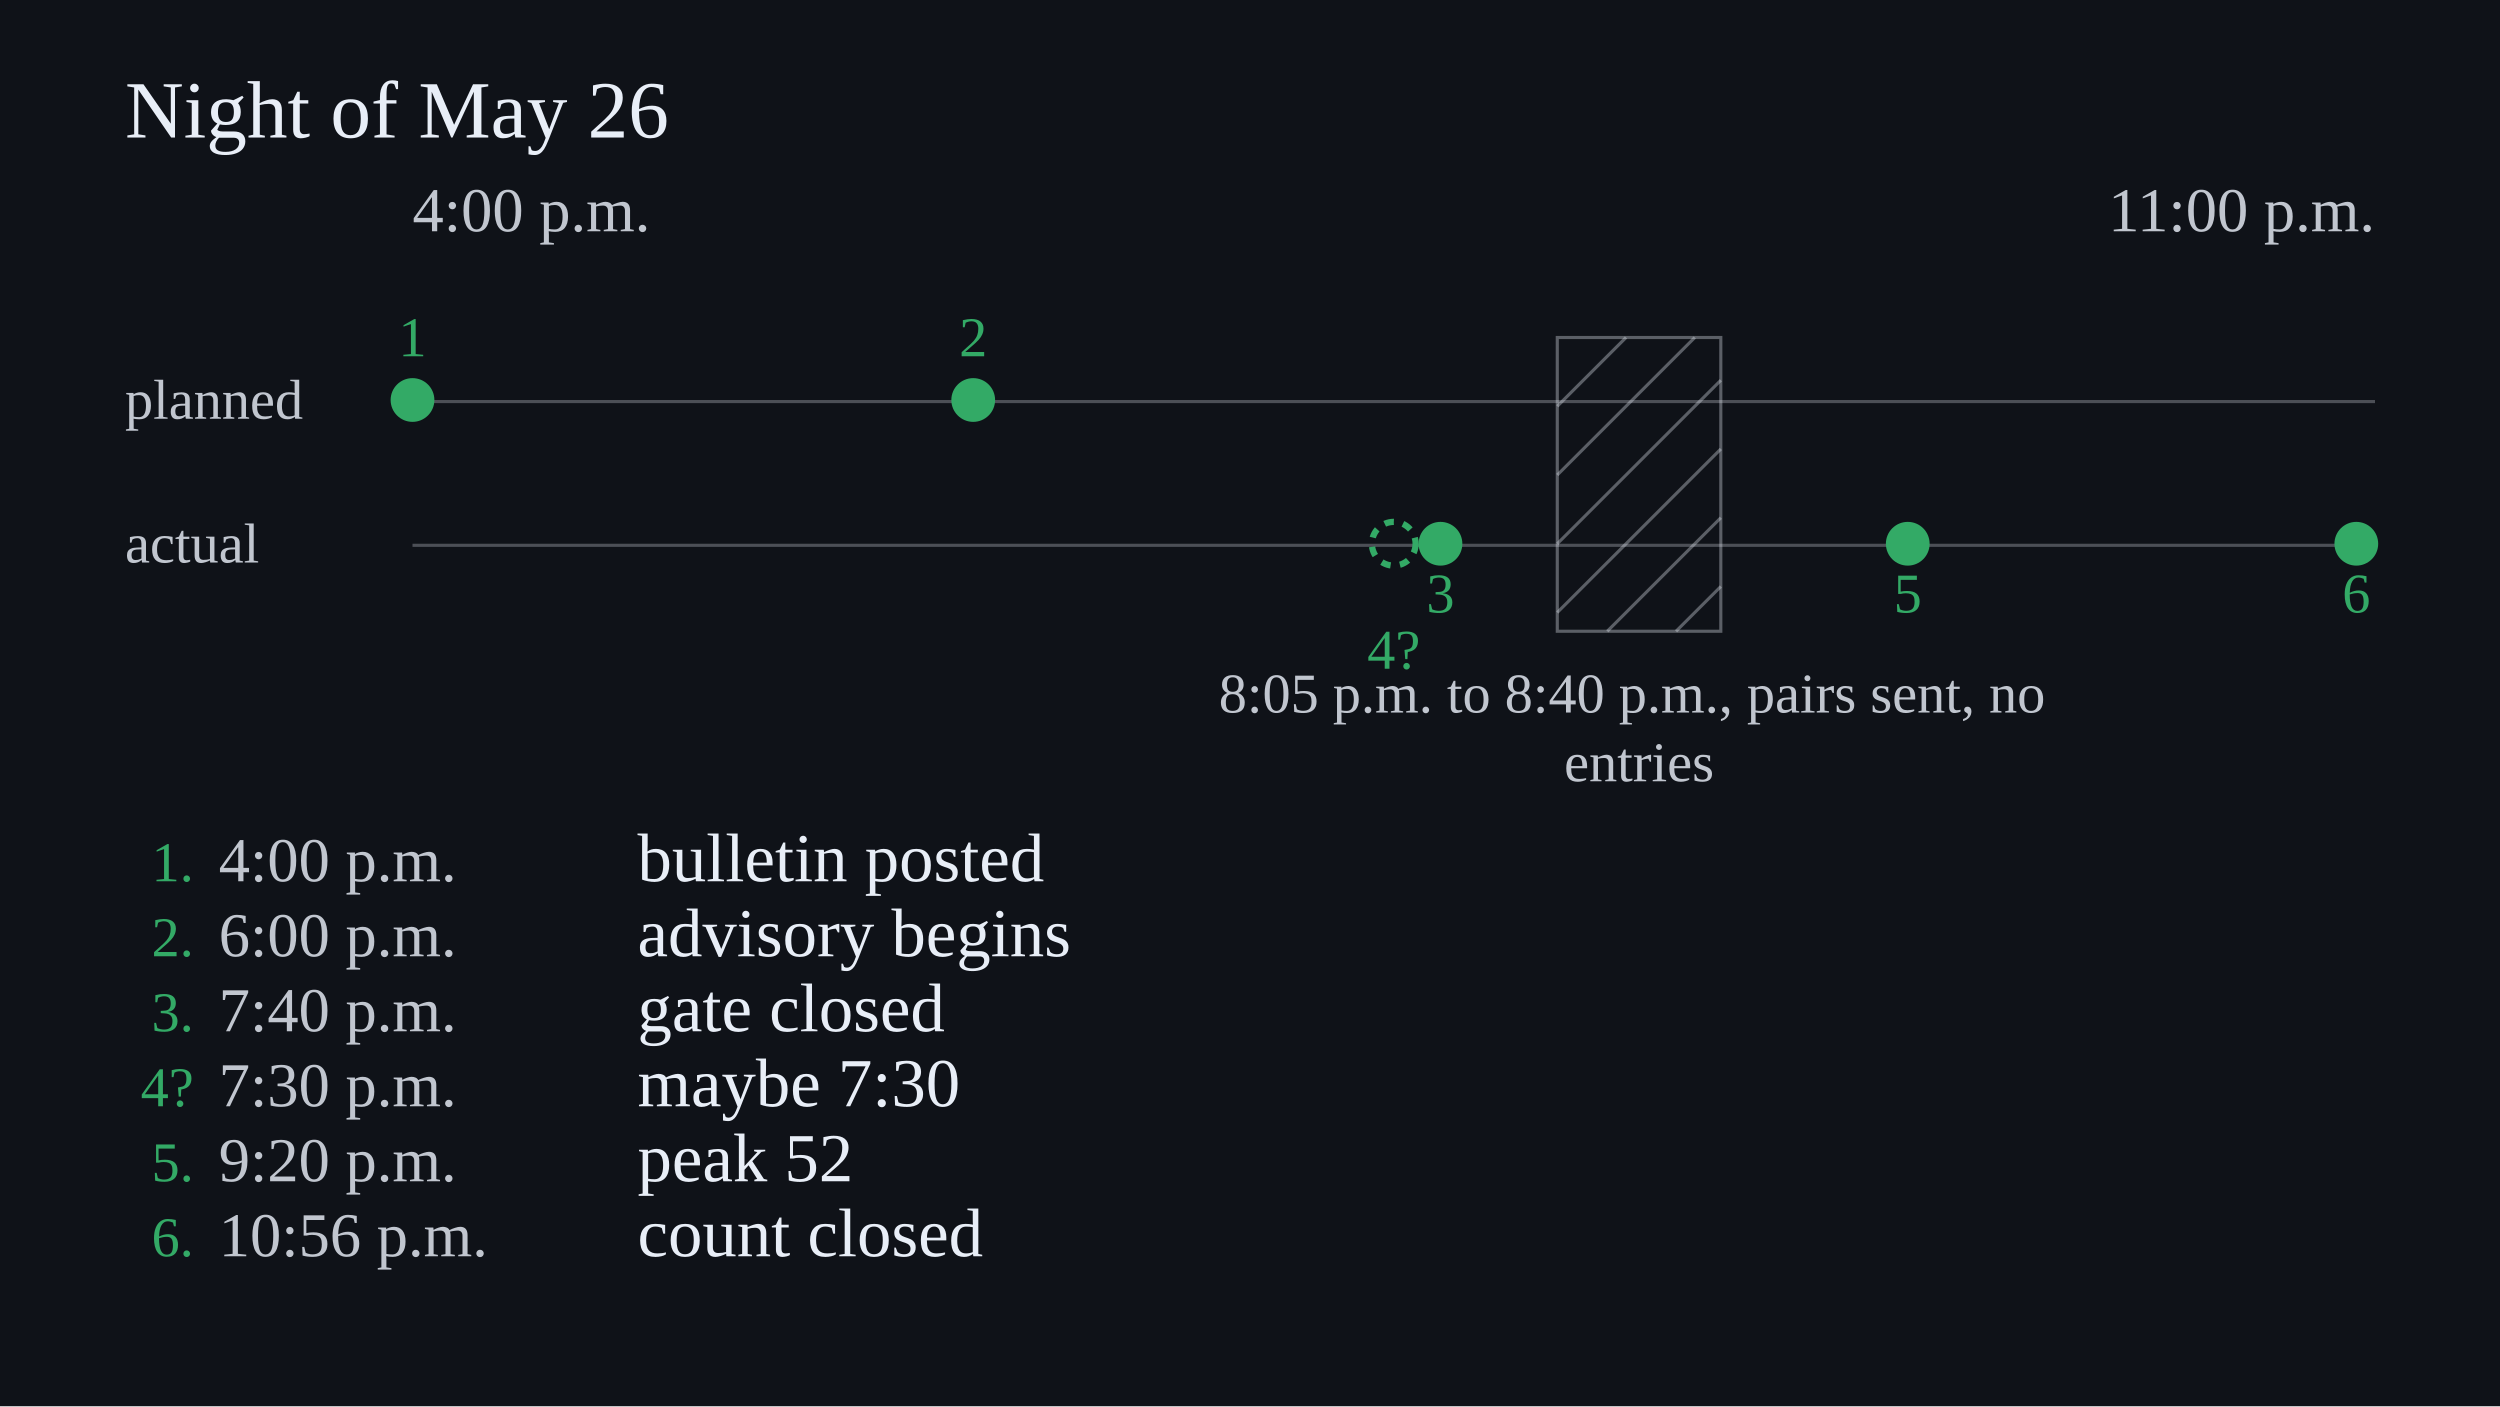
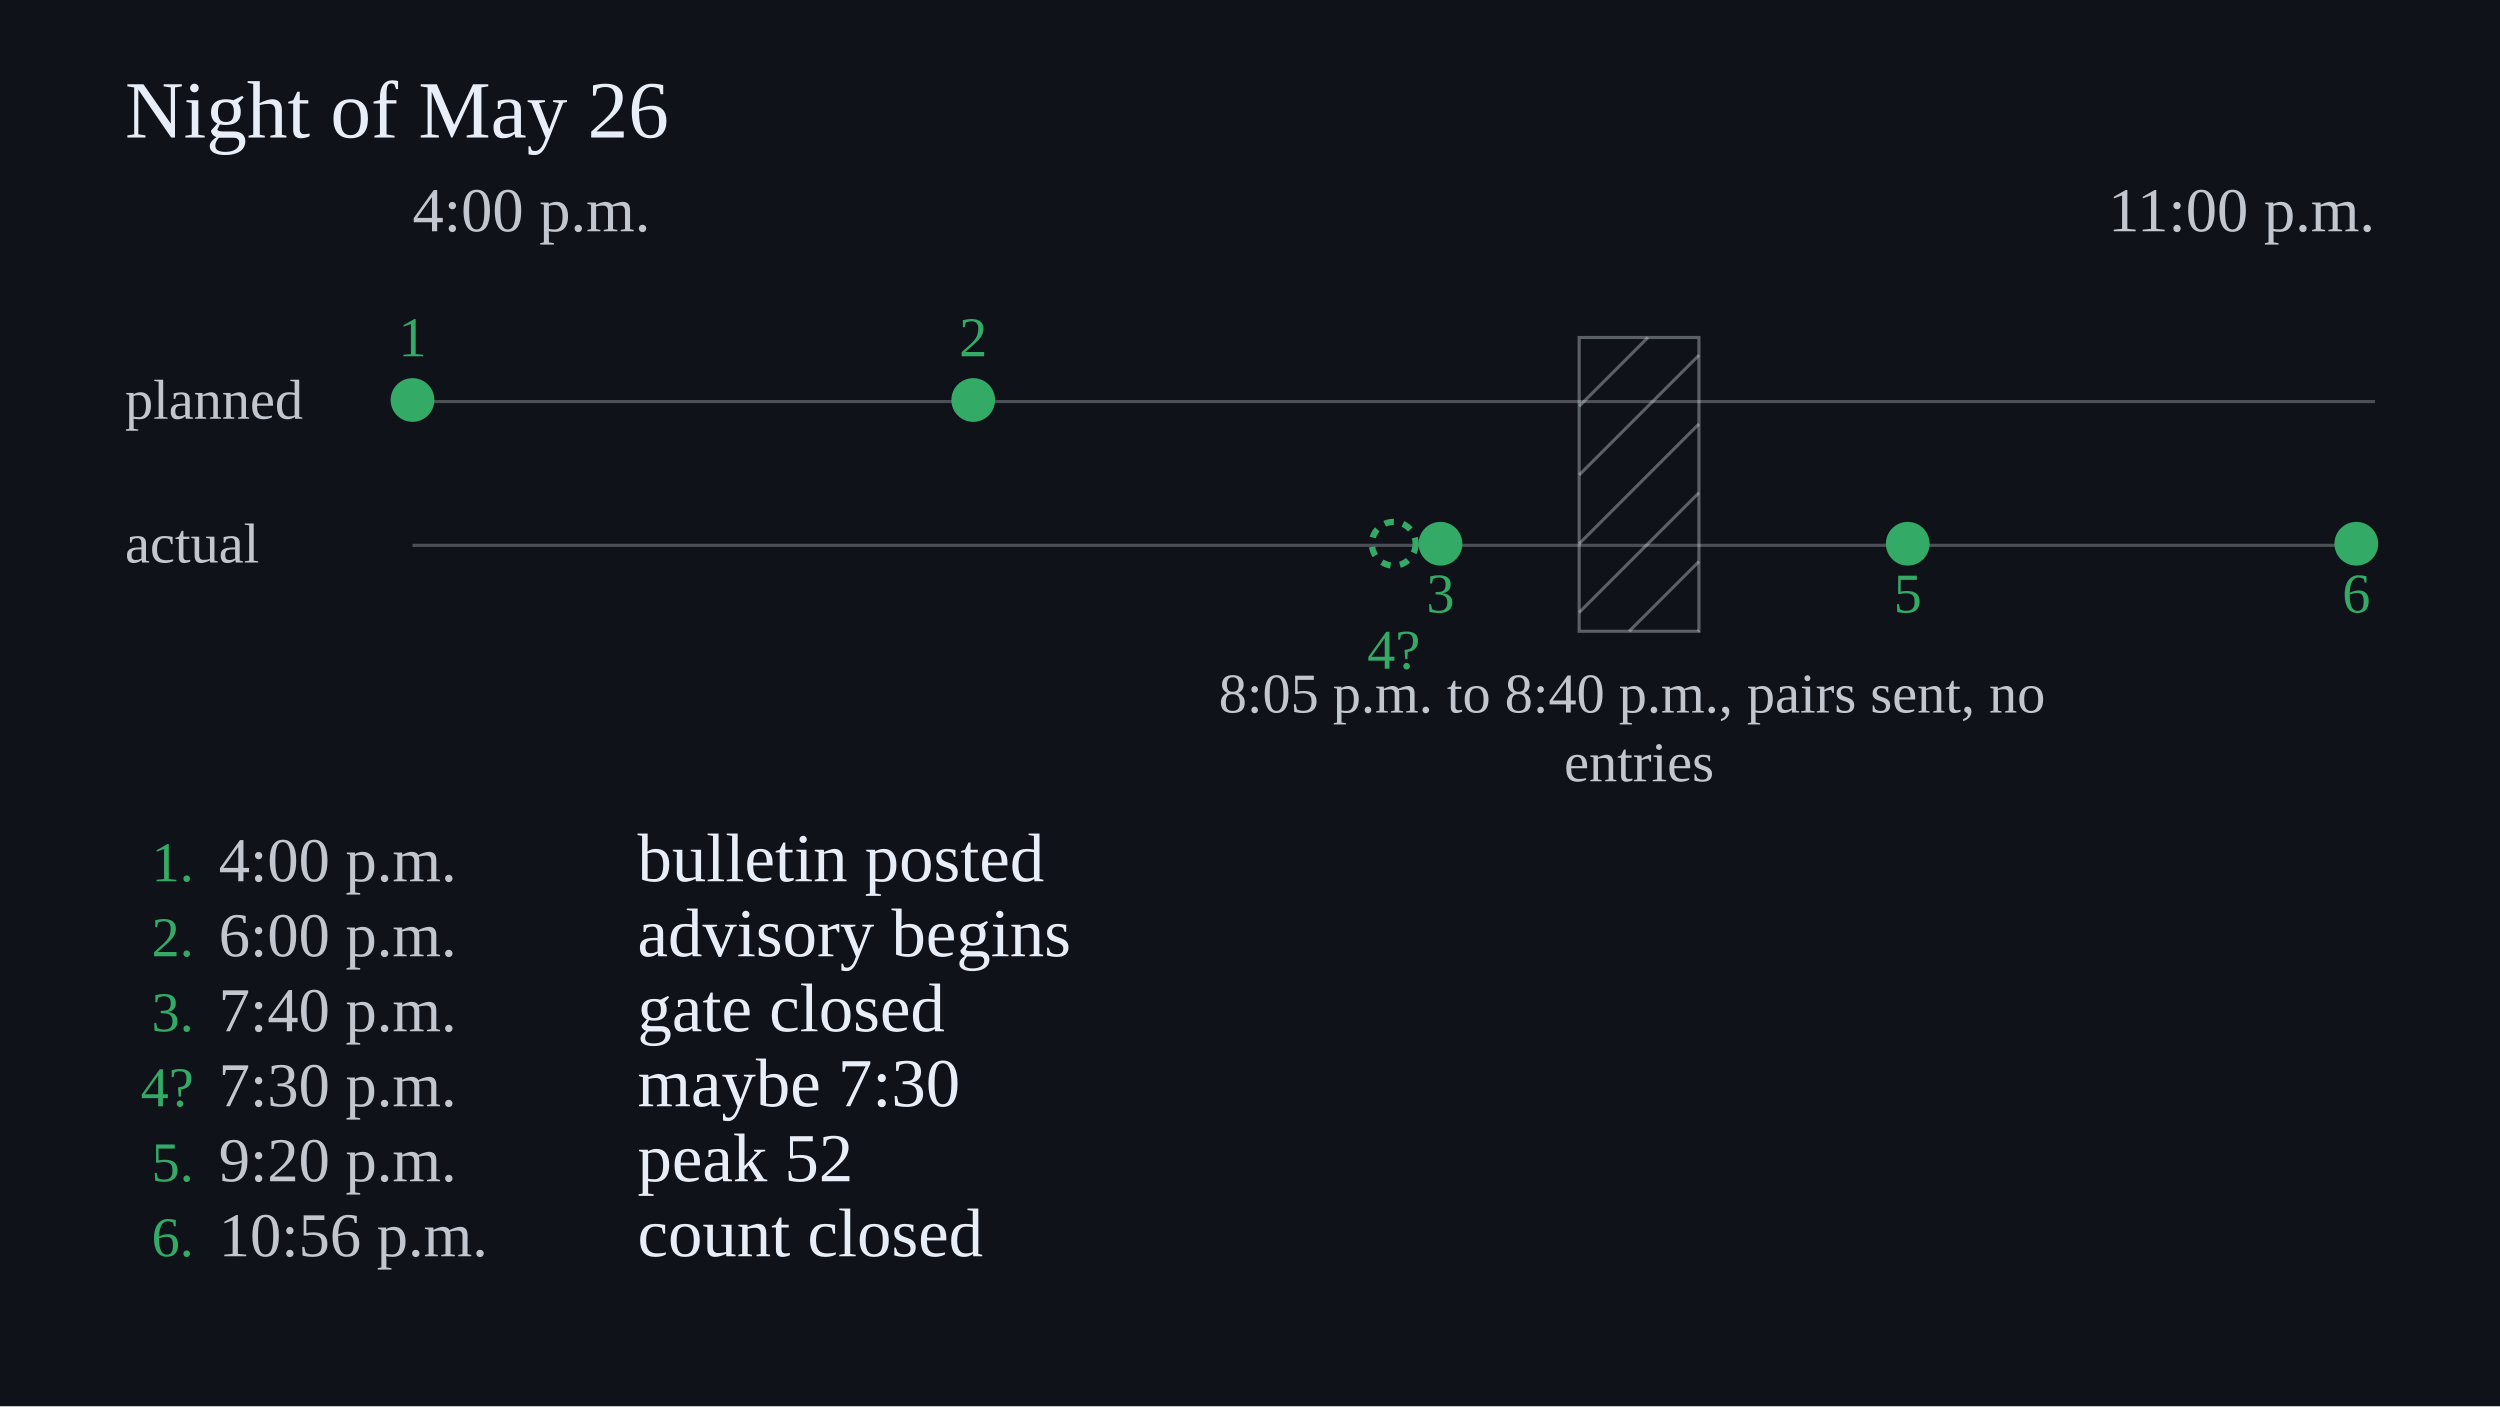
<svg xmlns="http://www.w3.org/2000/svg" width="800" height="450" viewBox="0 0 800 450" role="img">
  <rect x="0" y="0" width="800" height="450" fill="#0f1218" />
  <text x="40" y="44" font-size="26" fill="#e8eef7">Night of May 26</text>
  <text x="132" y="74" font-size="20" fill="#e8eef7" fill-opacity="0.82">4:00 p.m.</text>
  <text x="760" y="74" font-size="20" fill="#e8eef7" text-anchor="end" fill-opacity="0.82">11:00 p.m.</text>
-   <rect x="498.33" y="108" width="52.33" height="94" fill="none" stroke="rgba(232,238,247,0.35)" stroke-width="1" data-gap="pairs sent, no entries" />
-   <line x1="520.33" y1="108" x2="498.33" y2="130" stroke="rgba(232,238,247,0.35)" stroke-width="1" />
-   <line x1="542.33" y1="108" x2="498.33" y2="152" stroke="rgba(232,238,247,0.35)" stroke-width="1" />
-   <line x1="550.67" y1="121.67" x2="498.33" y2="174" stroke="rgba(232,238,247,0.35)" stroke-width="1" />
-   <line x1="550.67" y1="143.67" x2="498.33" y2="196" stroke="rgba(232,238,247,0.35)" stroke-width="1" />
-   <line x1="550.67" y1="165.67" x2="514.33" y2="202" stroke="rgba(232,238,247,0.35)" stroke-width="1" />
-   <line x1="550.67" y1="187.67" x2="536.33" y2="202" stroke="rgba(232,238,247,0.35)" stroke-width="1" />
+   <rect x="505.33" y="108" width="38.33" height="94" fill="none" stroke="rgba(232,238,247,0.35)" stroke-width="1" data-gap="pairs sent, no entries" />
+   <line x1="527.33" y1="108" x2="505.33" y2="130" stroke="rgba(232,238,247,0.35)" stroke-width="1" />
+   <line x1="543.67" y1="113.67" x2="505.33" y2="152" stroke="rgba(232,238,247,0.35)" stroke-width="1" />
+   <line x1="543.67" y1="135.67" x2="505.33" y2="174" stroke="rgba(232,238,247,0.35)" stroke-width="1" />
+   <line x1="543.67" y1="157.67" x2="505.33" y2="196" stroke="rgba(232,238,247,0.35)" stroke-width="1" />
+   <line x1="543.67" y1="179.67" x2="521.33" y2="202" stroke="rgba(232,238,247,0.35)" stroke-width="1" />
+   <line x1="543.67" y1="201.67" x2="543.33" y2="202" stroke="rgba(232,238,247,0.35)" stroke-width="1" />
  <text x="40" y="134" font-size="18" fill="#e8eef7" fill-opacity="0.82">planned</text>
  <line x1="132" y1="128.5" x2="760" y2="128.5" stroke="rgba(232,238,247,0.28)" stroke-width="1" />
  <text x="40" y="180" font-size="18" fill="#e8eef7" fill-opacity="0.82">actual</text>
  <line x1="132" y1="174.5" x2="760" y2="174.5" stroke="rgba(232,238,247,0.28)" stroke-width="1" />
  <circle cx="132" cy="128" r="7" fill="#3a6" />
  <text x="132" y="114" font-size="18" fill="#3a6" text-anchor="middle">1</text>
  <circle cx="311.43" cy="128" r="7" fill="#3a6" />
  <text x="311.43" y="114" font-size="18" fill="#3a6" text-anchor="middle">2</text>
  <circle cx="460.95" cy="174" r="7" fill="#3a6" />
  <text x="460.95" y="196" font-size="18" fill="#3a6" text-anchor="middle">3</text>
  <circle cx="446" cy="174" r="7" fill="none" stroke="#3a6" stroke-width="2" stroke-dasharray="3 3" data-kind="unverified" />
  <text x="446" y="214" font-size="18" fill="#3a6" text-anchor="middle">4?</text>
  <circle cx="610.48" cy="174" r="7" fill="#3a6" />
  <text x="610.48" y="196" font-size="18" fill="#3a6" text-anchor="middle">5</text>
  <circle cx="754.02" cy="174" r="7" fill="#3a6" />
  <text x="754.02" y="196" font-size="18" fill="#3a6" text-anchor="middle">6</text>
  <text x="524.5" y="228" font-size="18" fill="#e8eef7" text-anchor="middle" fill-opacity="0.82">
    <tspan x="524.5" dy="0">8:05 p.m. to 8:40 p.m., pairs sent, no</tspan>
    <tspan x="524.5" dy="22">entries</tspan>
  </text>
  <text x="62" y="282" font-size="18" fill="#3a6" text-anchor="end">1.</text>
  <text x="70" y="282" font-size="20" fill="#e8eef7" fill-opacity="0.82">4:00 p.m.</text>
  <text x="204" y="282" font-size="22" fill="#e8eef7">bulletin posted</text>
  <text x="62" y="306" font-size="18" fill="#3a6" text-anchor="end">2.</text>
  <text x="70" y="306" font-size="20" fill="#e8eef7" fill-opacity="0.82">6:00 p.m.</text>
  <text x="204" y="306" font-size="22" fill="#e8eef7">advisory begins</text>
  <text x="62" y="330" font-size="18" fill="#3a6" text-anchor="end">3.</text>
  <text x="70" y="330" font-size="20" fill="#e8eef7" fill-opacity="0.82">7:40 p.m.</text>
  <text x="204" y="330" font-size="22" fill="#e8eef7">gate closed</text>
  <text x="62" y="354" font-size="18" fill="#3a6" text-anchor="end">4?</text>
  <text x="70" y="354" font-size="20" fill="#e8eef7" fill-opacity="0.82">7:30 p.m.</text>
  <text x="204" y="354" font-size="22" fill="#e8eef7" data-kind="unverified">maybe 7:30</text>
  <text x="62" y="378" font-size="18" fill="#3a6" text-anchor="end">5.</text>
  <text x="70" y="378" font-size="20" fill="#e8eef7" fill-opacity="0.82">9:20 p.m.</text>
  <text x="204" y="378" font-size="22" fill="#e8eef7">peak 52</text>
  <text x="62" y="402" font-size="18" fill="#3a6" text-anchor="end">6.</text>
  <text x="70" y="402" font-size="20" fill="#e8eef7" fill-opacity="0.82">10:56 p.m.</text>
  <text x="204" y="402" font-size="22" fill="#e8eef7">count closed</text>
</svg>
